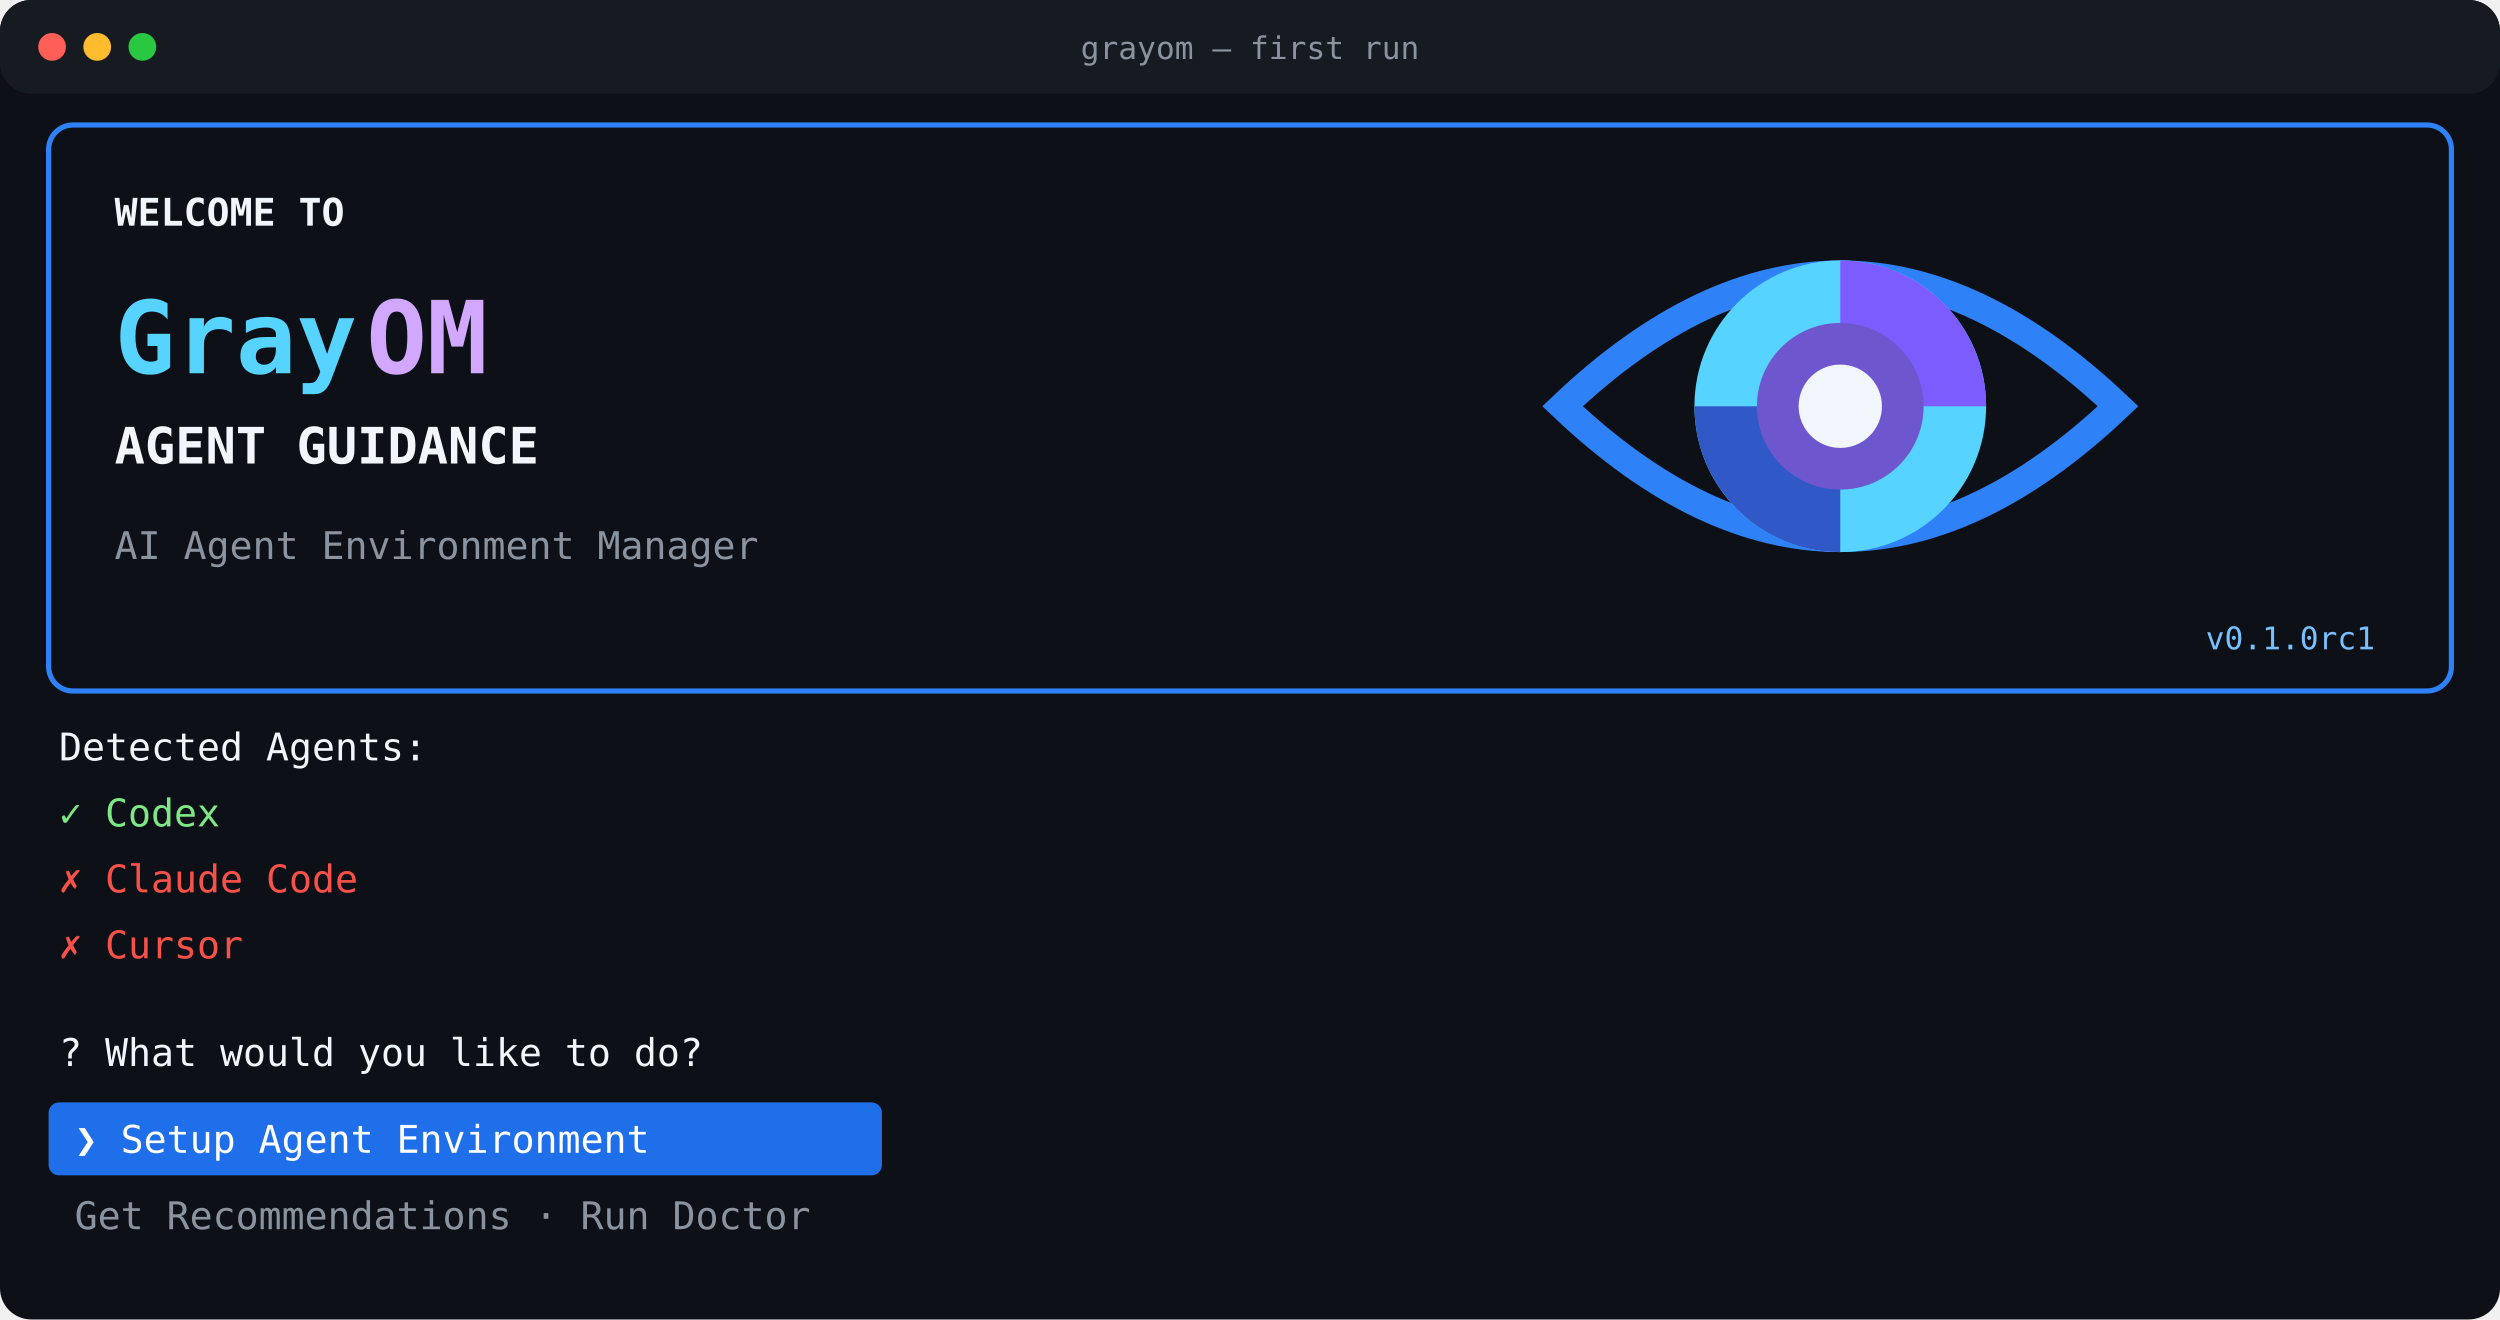
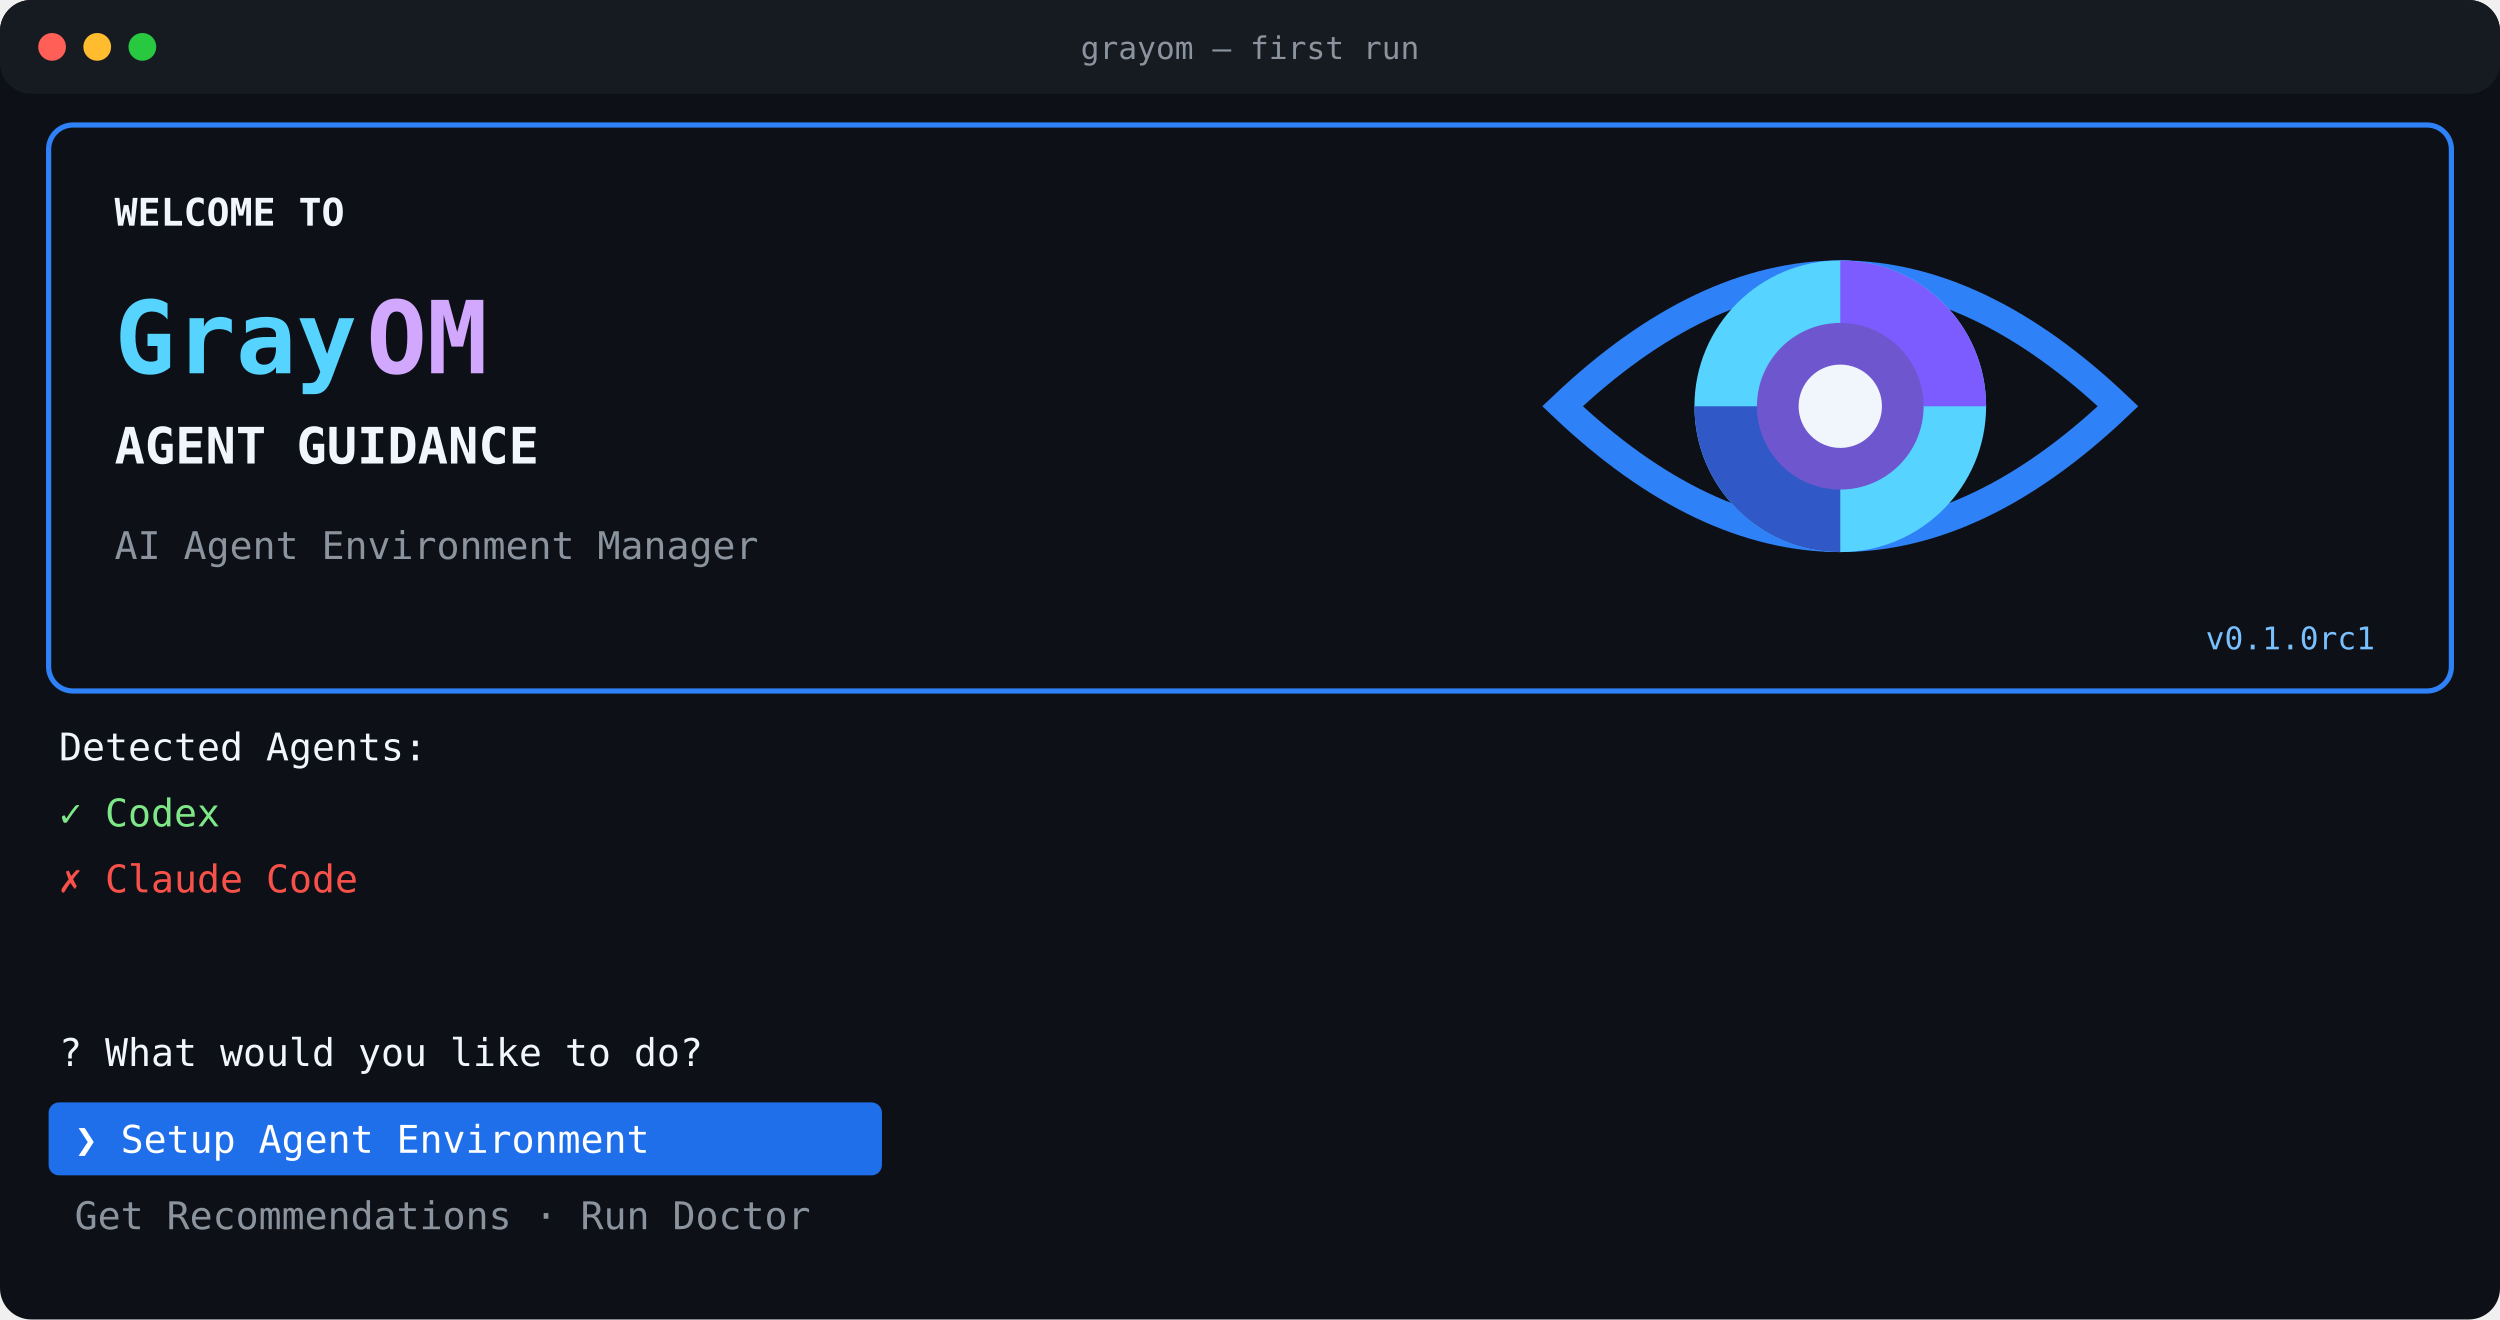
<svg xmlns="http://www.w3.org/2000/svg" width="1440" height="760" viewBox="0 0 1440 760">
  <rect width="1440" height="760" rx="18" fill="#0d1117" />
  <rect width="1440" height="54" rx="18" fill="#161b22" />
  <circle cx="30" cy="27" r="8" fill="#ff5f57" />
  <circle cx="56" cy="27" r="8" fill="#febc2e" />
  <circle cx="82" cy="27" r="8" fill="#28c840" />
  <text x="720" y="34" text-anchor="middle" fill="#8b949e" font-family="DejaVu Sans Mono, monospace" font-size="18">grayom — first run</text>
  <rect x="28" y="72" width="1384" height="326" rx="14" fill="#0d1117" stroke="#2f81f7" stroke-width="3" />
  <text x="66" y="130" fill="#f0f6fc" font-family="DejaVu Sans Mono, monospace" font-size="22" font-weight="bold">WELCOME TO</text>
  <text x="66" y="215" fill="#56d4ff" font-family="DejaVu Sans Mono, monospace" font-size="58" font-weight="bold">Gray</text>
  <text x="211" y="215" fill="#d2a8ff" font-family="DejaVu Sans Mono, monospace" font-size="58" font-weight="bold">OM</text>
  <text x="66" y="267" fill="#f0f6fc" font-family="DejaVu Sans Mono, monospace" font-size="29" font-weight="bold">AGENT GUIDANCE</text>
  <text x="66" y="322" fill="#8b949e" font-family="DejaVu Sans Mono, monospace" font-size="22">AI Agent Environment Manager</text>
  <text x="1368" y="374" text-anchor="end" fill="#79c0ff" font-family="DejaVu Sans Mono, monospace" font-size="18">v0.1.0rc1</text>
  <path d="M 900 234 Q 1060 82 1220 234 Q 1060 386 900 234 Z" fill="#0d1117" stroke="#2f81f7" stroke-width="16" />
  <circle cx="1060" cy="234" r="84" fill="#56d4ff" />
  <path d="M 1060 150 A 84 84 0 0 1 1144 234 L 1060 234 Z" fill="#7c5cff" />
  <path d="M 1060 318 A 84 84 0 0 1 976 234 L 1060 234 Z" fill="#3158c7" />
  <circle cx="1060" cy="234" r="48" fill="#6e56cf" />
  <circle cx="1060" cy="234" r="24" fill="#f0f6fc" />
  <g font-family="DejaVu Sans Mono, monospace" font-size="22">
    <text x="34" y="438" fill="#f0f6fc">Detected Agents:</text>
    <text x="34" y="476" fill="#7ee787">✓ Codex</text>
    <text x="34" y="514" fill="#f85149">✗ Claude Code</text>
-     <text x="34" y="552" fill="#f85149">✗ Cursor</text>
    <text x="34" y="614" fill="#f0f6fc">? What would you like to do?</text>
    <rect x="28" y="635" width="480" height="42" rx="6" fill="#1f6feb" />
    <text x="43" y="664" fill="#ffffff">❯ Setup Agent Environment</text>
    <text x="43" y="708" fill="#8b949e">  Get Recommendations   ·   Run Doctor</text>
  </g>
</svg>
